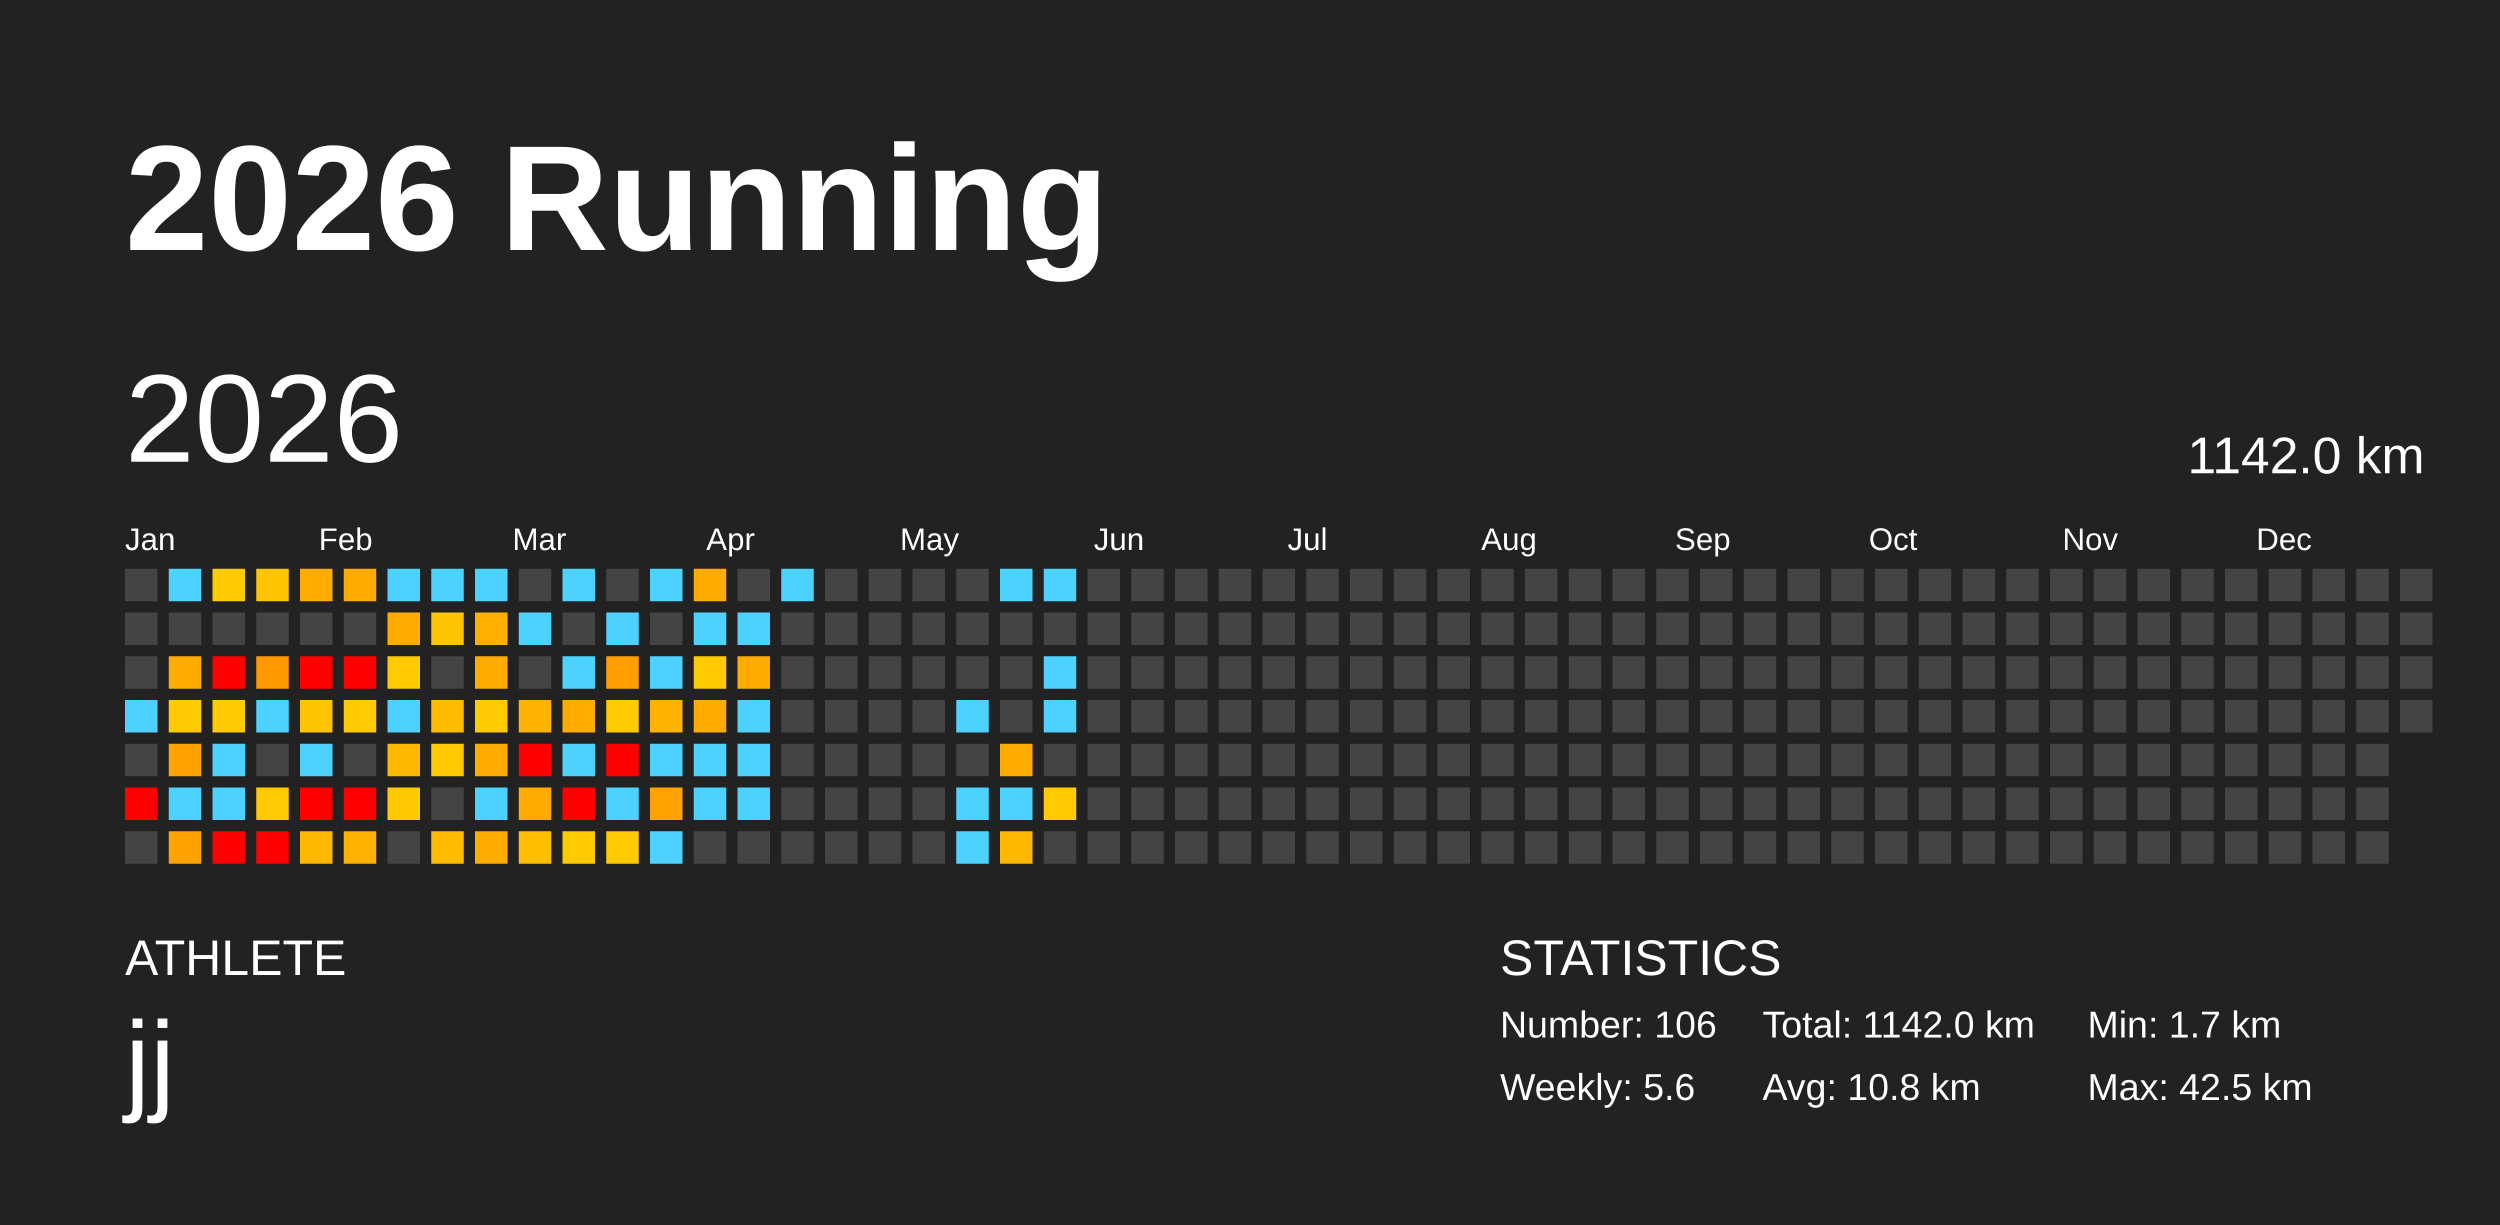
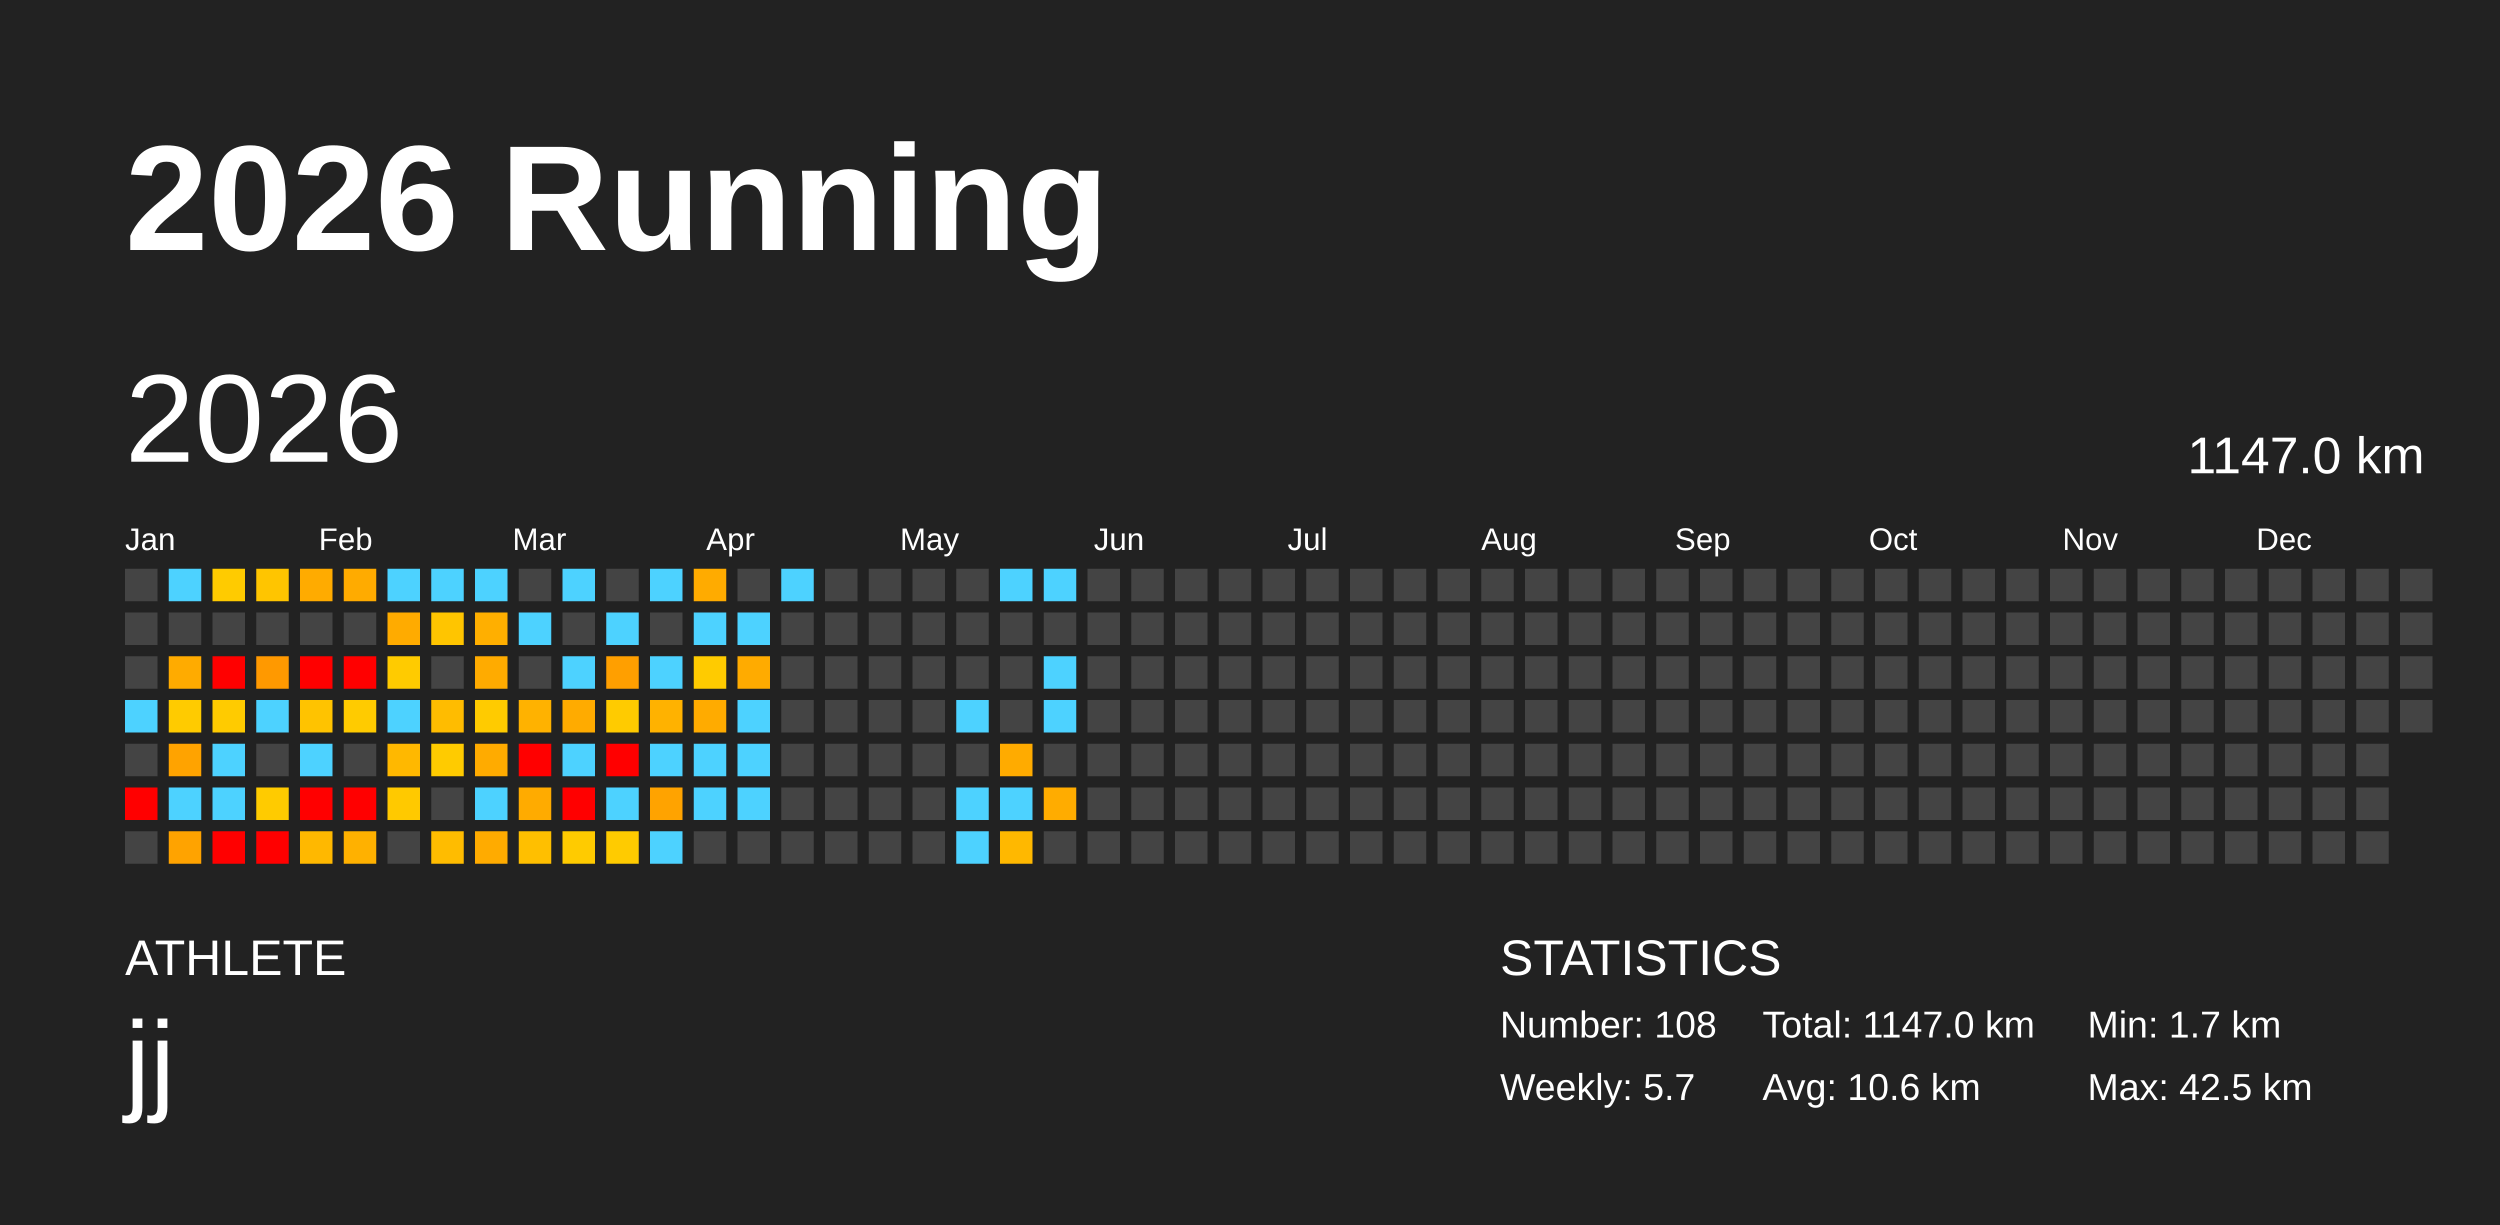
<svg xmlns="http://www.w3.org/2000/svg" baseProfile="full" height="98mm" version="1.1" viewBox="0,0,200,98" width="200mm">
  <defs />
  <rect fill="#222222" height="98" width="200" x="0" y="0" />
  <text fill="#FFFFFF" style="font-size:12px; font-family:Arial; font-weight:bold;" x="10" y="20">2026 Running</text>
  <text fill="#FFFFFF" style="font-size:4px; font-family:Arial" x="10" y="78">ATHLETE</text>
  <text fill="#FFFFFF" style="font-size:9px; font-family:Arial" x="10" y="88">jj</text>
  <text fill="#FFFFFF" style="font-size:4px; font-family:Arial" x="120" y="78">STATISTICS</text>
-   <text fill="#FFFFFF" style="font-size:3px; font-family:Arial" x="120" y="83">Number: 106</text>
-   <text fill="#FFFFFF" style="font-size:3px; font-family:Arial" x="120" y="88">Weekly: 5.6</text>
-   <text fill="#FFFFFF" style="font-size:3px; font-family:Arial" x="141" y="83">Total: 1142.0 km</text>
-   <text fill="#FFFFFF" style="font-size:3px; font-family:Arial" x="141" y="88">Avg: 10.8 km</text>
+   <text fill="#FFFFFF" style="font-size:3px; font-family:Arial" x="120" y="83">Number: 108</text>
+   <text fill="#FFFFFF" style="font-size:3px; font-family:Arial" x="120" y="88">Weekly: 5.7</text>
+   <text fill="#FFFFFF" style="font-size:3px; font-family:Arial" x="141" y="83">Total: 1147.0 km</text>
+   <text fill="#FFFFFF" style="font-size:3px; font-family:Arial" x="141" y="88">Avg: 10.6 km</text>
  <text fill="#FFFFFF" style="font-size:3px; font-family:Arial" x="167" y="83">Min: 1.7 km</text>
  <text fill="#FFFFFF" style="font-size:3px; font-family:Arial" x="167" y="88">Max: 42.5 km</text>
  <text dominant-baseline="hanging" fill="#FFFFFF" style="font-size:10.0px; font-family:Arial;" x="10" y="30">2026</text>
-   <text dominant-baseline="hanging" fill="#FFFFFF" style="font-size:4.125px; font-family:Arial;" x="175" y="35">1142.0 km</text>
+   <text dominant-baseline="hanging" fill="#FFFFFF" style="font-size:4.125px; font-family:Arial;" x="175" y="35">1147.0 km</text>
  <text fill="#FFFFFF" style="font-size:2.5px; font-family:Arial" x="10.0" y="44">Jan</text>
  <text fill="#FFFFFF" style="font-size:2.5px; font-family:Arial" x="25.5" y="44">Feb</text>
  <text fill="#FFFFFF" style="font-size:2.5px; font-family:Arial" x="41.0" y="44">Mar</text>
  <text fill="#FFFFFF" style="font-size:2.5px; font-family:Arial" x="56.5" y="44">Apr</text>
  <text fill="#FFFFFF" style="font-size:2.5px; font-family:Arial" x="72.0" y="44">May</text>
  <text fill="#FFFFFF" style="font-size:2.5px; font-family:Arial" x="87.5" y="44">Jun</text>
  <text fill="#FFFFFF" style="font-size:2.5px; font-family:Arial" x="103.0" y="44">Jul</text>
  <text fill="#FFFFFF" style="font-size:2.5px; font-family:Arial" x="118.5" y="44">Aug</text>
  <text fill="#FFFFFF" style="font-size:2.5px; font-family:Arial" x="134.0" y="44">Sep</text>
  <text fill="#FFFFFF" style="font-size:2.5px; font-family:Arial" x="149.5" y="44">Oct</text>
  <text fill="#FFFFFF" style="font-size:2.5px; font-family:Arial" x="165.0" y="44">Nov</text>
  <text fill="#FFFFFF" style="font-size:2.5px; font-family:Arial" x="180.5" y="44">Dec</text>
  <rect fill="#444444" height="2.6" width="2.6" x="10.0" y="45.5" />
  <rect fill="#444444" height="2.6" width="2.6" x="10.0" y="49.0" />
  <rect fill="#444444" height="2.6" width="2.6" x="10.0" y="52.5" />
  <rect fill="#4dd2ff" height="2.6" width="2.6" x="10.0" y="56.0" />
  <rect fill="#444444" height="2.6" width="2.6" x="10.0" y="59.5" />
  <rect fill="red" height="2.6" width="2.6" x="10.0" y="63.0" />
  <rect fill="#444444" height="2.6" width="2.6" x="10.0" y="66.5" />
  <rect fill="#4dd2ff" height="2.6" width="2.6" x="13.5" y="45.5" />
  <rect fill="#444444" height="2.6" width="2.6" x="13.5" y="49.0" />
  <rect fill="#ffab00" height="2.6" width="2.6" x="13.5" y="52.5" />
  <rect fill="#ffcb00" height="2.6" width="2.6" x="13.5" y="56.0" />
  <rect fill="#ffa300" height="2.6" width="2.6" x="13.5" y="59.5" />
  <rect fill="#4dd2ff" height="2.6" width="2.6" x="13.5" y="63.0" />
  <rect fill="#ffa300" height="2.6" width="2.6" x="13.5" y="66.5" />
  <rect fill="#ffcb00" height="2.6" width="2.6" x="17.0" y="45.5" />
  <rect fill="#444444" height="2.6" width="2.6" x="17.0" y="49.0" />
  <rect fill="red" height="2.6" width="2.6" x="17.0" y="52.5" />
  <rect fill="#ffcb00" height="2.6" width="2.6" x="17.0" y="56.0" />
  <rect fill="#4dd2ff" height="2.6" width="2.6" x="17.0" y="59.5" />
  <rect fill="#4dd2ff" height="2.6" width="2.6" x="17.0" y="63.0" />
  <rect fill="red" height="2.6" width="2.6" x="17.0" y="66.5" />
  <rect fill="#ffc500" height="2.6" width="2.6" x="20.5" y="45.5" />
  <rect fill="#444444" height="2.6" width="2.6" x="20.5" y="49.0" />
  <rect fill="#ff9900" height="2.6" width="2.6" x="20.5" y="52.5" />
  <rect fill="#4dd2ff" height="2.6" width="2.6" x="20.5" y="56.0" />
  <rect fill="#444444" height="2.6" width="2.6" x="20.5" y="59.5" />
  <rect fill="#ffcb00" height="2.6" width="2.6" x="20.5" y="63.0" />
  <rect fill="red" height="2.6" width="2.6" x="20.5" y="66.5" />
  <rect fill="#ffab00" height="2.6" width="2.6" x="24.0" y="45.5" />
  <rect fill="#444444" height="2.6" width="2.6" x="24.0" y="49.0" />
  <rect fill="red" height="2.6" width="2.6" x="24.0" y="52.5" />
  <rect fill="#ffc300" height="2.6" width="2.6" x="24.0" y="56.0" />
  <rect fill="#4dd2ff" height="2.6" width="2.6" x="24.0" y="59.5" />
  <rect fill="red" height="2.6" width="2.6" x="24.0" y="63.0" />
  <rect fill="#ffb800" height="2.6" width="2.6" x="24.0" y="66.5" />
  <rect fill="#ffab00" height="2.6" width="2.6" x="27.5" y="45.5" />
  <rect fill="#444444" height="2.6" width="2.6" x="27.5" y="49.0" />
  <rect fill="red" height="2.6" width="2.6" x="27.5" y="52.5" />
  <rect fill="#ffcb00" height="2.6" width="2.6" x="27.5" y="56.0" />
  <rect fill="#444444" height="2.6" width="2.6" x="27.5" y="59.5" />
  <rect fill="red" height="2.6" width="2.6" x="27.5" y="63.0" />
  <rect fill="#ffb100" height="2.6" width="2.6" x="27.5" y="66.5" />
  <rect fill="#4dd2ff" height="2.6" width="2.6" x="31.0" y="45.5" />
  <rect fill="#ffab00" height="2.6" width="2.6" x="31.0" y="49.0" />
  <rect fill="#ffcb00" height="2.6" width="2.6" x="31.0" y="52.5" />
  <rect fill="#4dd2ff" height="2.6" width="2.6" x="31.0" y="56.0" />
  <rect fill="#ffb800" height="2.6" width="2.6" x="31.0" y="59.5" />
  <rect fill="#ffc900" height="2.6" width="2.6" x="31.0" y="63.0" />
  <rect fill="#444444" height="2.6" width="2.6" x="31.0" y="66.5" />
  <rect fill="#4dd2ff" height="2.6" width="2.6" x="34.5" y="45.5" />
  <rect fill="#ffc500" height="2.6" width="2.6" x="34.5" y="49.0" />
  <rect fill="#444444" height="2.6" width="2.6" x="34.5" y="52.5" />
  <rect fill="#ffbc00" height="2.6" width="2.6" x="34.5" y="56.0" />
  <rect fill="#ffcb00" height="2.6" width="2.6" x="34.5" y="59.5" />
  <rect fill="#444444" height="2.6" width="2.6" x="34.5" y="63.0" />
  <rect fill="#ffbc00" height="2.6" width="2.6" x="34.5" y="66.5" />
  <rect fill="#4dd2ff" height="2.6" width="2.6" x="38.0" y="45.5" />
  <rect fill="#ffaf00" height="2.6" width="2.6" x="38.0" y="49.0" />
  <rect fill="#ffab00" height="2.6" width="2.6" x="38.0" y="52.5" />
  <rect fill="#ffcb00" height="2.6" width="2.6" x="38.0" y="56.0" />
  <rect fill="#ffab00" height="2.6" width="2.6" x="38.0" y="59.5" />
  <rect fill="#4dd2ff" height="2.6" width="2.6" x="38.0" y="63.0" />
  <rect fill="#ffab00" height="2.6" width="2.6" x="38.0" y="66.5" />
  <rect fill="#444444" height="2.6" width="2.6" x="41.5" y="45.5" />
  <rect fill="#4dd2ff" height="2.6" width="2.6" x="41.5" y="49.0" />
  <rect fill="#444444" height="2.6" width="2.6" x="41.5" y="52.5" />
  <rect fill="#ffb200" height="2.6" width="2.6" x="41.5" y="56.0" />
  <rect fill="red" height="2.6" width="2.6" x="41.5" y="59.5" />
  <rect fill="#ffab00" height="2.6" width="2.6" x="41.5" y="63.0" />
  <rect fill="#ffbf00" height="2.6" width="2.6" x="41.5" y="66.5" />
  <rect fill="#4dd2ff" height="2.6" width="2.6" x="45.0" y="45.5" />
  <rect fill="#444444" height="2.6" width="2.6" x="45.0" y="49.0" />
  <rect fill="#4dd2ff" height="2.6" width="2.6" x="45.0" y="52.5" />
  <rect fill="#ffab00" height="2.6" width="2.6" x="45.0" y="56.0" />
  <rect fill="#4dd2ff" height="2.6" width="2.6" x="45.0" y="59.5" />
  <rect fill="red" height="2.6" width="2.6" x="45.0" y="63.0" />
  <rect fill="#ffcb00" height="2.6" width="2.6" x="45.0" y="66.5" />
  <rect fill="#444444" height="2.6" width="2.6" x="48.5" y="45.5" />
  <rect fill="#4dd2ff" height="2.6" width="2.6" x="48.5" y="49.0" />
  <rect fill="#ff9f00" height="2.6" width="2.6" x="48.5" y="52.5" />
  <rect fill="#ffcb00" height="2.6" width="2.6" x="48.5" y="56.0" />
  <rect fill="red" height="2.6" width="2.6" x="48.5" y="59.5" />
  <rect fill="#4dd2ff" height="2.6" width="2.6" x="48.5" y="63.0" />
  <rect fill="#ffcb00" height="2.6" width="2.6" x="48.5" y="66.5" />
  <rect fill="#4dd2ff" height="2.6" width="2.6" x="52.0" y="45.5" />
  <rect fill="#444444" height="2.6" width="2.6" x="52.0" y="49.0" />
  <rect fill="#4dd2ff" height="2.6" width="2.6" x="52.0" y="52.5" />
  <rect fill="#ffb200" height="2.6" width="2.6" x="52.0" y="56.0" />
  <rect fill="#4dd2ff" height="2.6" width="2.6" x="52.0" y="59.5" />
  <rect fill="#ffa300" height="2.6" width="2.6" x="52.0" y="63.0" />
  <rect fill="#4dd2ff" height="2.6" width="2.6" x="52.0" y="66.5" />
  <rect fill="#ffab00" height="2.6" width="2.6" x="55.5" y="45.5" />
  <rect fill="#4dd2ff" height="2.6" width="2.6" x="55.5" y="49.0" />
  <rect fill="#ffcb00" height="2.6" width="2.6" x="55.5" y="52.5" />
  <rect fill="#ffab00" height="2.6" width="2.6" x="55.5" y="56.0" />
  <rect fill="#4dd2ff" height="2.6" width="2.6" x="55.5" y="59.5" />
  <rect fill="#4dd2ff" height="2.6" width="2.6" x="55.5" y="63.0" />
  <rect fill="#444444" height="2.6" width="2.6" x="55.5" y="66.5" />
  <rect fill="#444444" height="2.6" width="2.6" x="59.0" y="45.5" />
  <rect fill="#4dd2ff" height="2.6" width="2.6" x="59.0" y="49.0" />
  <rect fill="#ffab00" height="2.6" width="2.6" x="59.0" y="52.5" />
  <rect fill="#4dd2ff" height="2.6" width="2.6" x="59.0" y="56.0" />
  <rect fill="#4dd2ff" height="2.6" width="2.6" x="59.0" y="59.5" />
  <rect fill="#4dd2ff" height="2.6" width="2.6" x="59.0" y="63.0" />
  <rect fill="#444444" height="2.6" width="2.6" x="59.0" y="66.5" />
  <rect fill="#4dd2ff" height="2.6" width="2.6" x="62.5" y="45.5" />
  <rect fill="#444444" height="2.6" width="2.6" x="62.5" y="49.0" />
  <rect fill="#444444" height="2.6" width="2.6" x="62.5" y="52.5" />
  <rect fill="#444444" height="2.6" width="2.6" x="62.5" y="56.0" />
  <rect fill="#444444" height="2.6" width="2.6" x="62.5" y="59.5" />
  <rect fill="#444444" height="2.6" width="2.6" x="62.5" y="63.0" />
  <rect fill="#444444" height="2.6" width="2.6" x="62.5" y="66.5" />
  <rect fill="#444444" height="2.6" width="2.6" x="66.0" y="45.5" />
  <rect fill="#444444" height="2.6" width="2.6" x="66.0" y="49.0" />
  <rect fill="#444444" height="2.6" width="2.6" x="66.0" y="52.5" />
  <rect fill="#444444" height="2.6" width="2.6" x="66.0" y="56.0" />
  <rect fill="#444444" height="2.6" width="2.6" x="66.0" y="59.5" />
  <rect fill="#444444" height="2.6" width="2.6" x="66.0" y="63.0" />
  <rect fill="#444444" height="2.6" width="2.6" x="66.0" y="66.5" />
  <rect fill="#444444" height="2.6" width="2.6" x="69.5" y="45.5" />
  <rect fill="#444444" height="2.6" width="2.6" x="69.5" y="49.0" />
  <rect fill="#444444" height="2.6" width="2.6" x="69.5" y="52.5" />
  <rect fill="#444444" height="2.6" width="2.6" x="69.5" y="56.0" />
  <rect fill="#444444" height="2.6" width="2.6" x="69.5" y="59.5" />
  <rect fill="#444444" height="2.6" width="2.6" x="69.5" y="63.0" />
  <rect fill="#444444" height="2.6" width="2.6" x="69.5" y="66.5" />
  <rect fill="#444444" height="2.6" width="2.6" x="73.0" y="45.5" />
  <rect fill="#444444" height="2.6" width="2.6" x="73.0" y="49.0" />
  <rect fill="#444444" height="2.6" width="2.6" x="73.0" y="52.5" />
  <rect fill="#444444" height="2.6" width="2.6" x="73.0" y="56.0" />
  <rect fill="#444444" height="2.6" width="2.6" x="73.0" y="59.5" />
  <rect fill="#444444" height="2.6" width="2.6" x="73.0" y="63.0" />
  <rect fill="#444444" height="2.6" width="2.6" x="73.0" y="66.5" />
  <rect fill="#444444" height="2.6" width="2.6" x="76.5" y="45.5" />
  <rect fill="#444444" height="2.6" width="2.6" x="76.5" y="49.0" />
  <rect fill="#444444" height="2.6" width="2.6" x="76.5" y="52.5" />
  <rect fill="#4dd2ff" height="2.6" width="2.6" x="76.5" y="56.0" />
  <rect fill="#444444" height="2.6" width="2.6" x="76.5" y="59.5" />
  <rect fill="#4dd2ff" height="2.6" width="2.6" x="76.5" y="63.0" />
  <rect fill="#4dd2ff" height="2.6" width="2.6" x="76.5" y="66.5" />
  <rect fill="#4dd2ff" height="2.6" width="2.6" x="80.0" y="45.5" />
  <rect fill="#444444" height="2.6" width="2.6" x="80.0" y="49.0" />
  <rect fill="#444444" height="2.6" width="2.6" x="80.0" y="52.5" />
  <rect fill="#444444" height="2.6" width="2.6" x="80.0" y="56.0" />
  <rect fill="#ffab00" height="2.6" width="2.6" x="80.0" y="59.5" />
  <rect fill="#4dd2ff" height="2.6" width="2.6" x="80.0" y="63.0" />
  <rect fill="#ffb800" height="2.6" width="2.6" x="80.0" y="66.5" />
  <rect fill="#4dd2ff" height="2.6" width="2.6" x="83.5" y="45.5" />
  <rect fill="#444444" height="2.6" width="2.6" x="83.5" y="49.0" />
  <rect fill="#4dd2ff" height="2.6" width="2.6" x="83.5" y="52.5" />
  <rect fill="#4dd2ff" height="2.6" width="2.6" x="83.5" y="56.0" />
  <rect fill="#444444" height="2.6" width="2.6" x="83.5" y="59.5" />
-   <rect fill="#ffcb00" height="2.6" width="2.6" x="83.5" y="63.0" />
+   <rect fill="#ffac00" height="2.6" width="2.6" x="83.5" y="63.0" />
  <rect fill="#444444" height="2.6" width="2.6" x="83.5" y="66.5" />
  <rect fill="#444444" height="2.6" width="2.6" x="87.0" y="45.5" />
  <rect fill="#444444" height="2.6" width="2.6" x="87.0" y="49.0" />
  <rect fill="#444444" height="2.6" width="2.6" x="87.0" y="52.5" />
  <rect fill="#444444" height="2.6" width="2.6" x="87.0" y="56.0" />
  <rect fill="#444444" height="2.6" width="2.6" x="87.0" y="59.5" />
  <rect fill="#444444" height="2.6" width="2.6" x="87.0" y="63.0" />
  <rect fill="#444444" height="2.6" width="2.6" x="87.0" y="66.5" />
  <rect fill="#444444" height="2.6" width="2.6" x="90.5" y="45.5" />
  <rect fill="#444444" height="2.6" width="2.6" x="90.5" y="49.0" />
  <rect fill="#444444" height="2.6" width="2.6" x="90.5" y="52.5" />
  <rect fill="#444444" height="2.6" width="2.6" x="90.5" y="56.0" />
  <rect fill="#444444" height="2.6" width="2.6" x="90.5" y="59.5" />
  <rect fill="#444444" height="2.6" width="2.6" x="90.5" y="63.0" />
  <rect fill="#444444" height="2.6" width="2.6" x="90.5" y="66.5" />
  <rect fill="#444444" height="2.6" width="2.6" x="94.0" y="45.5" />
  <rect fill="#444444" height="2.6" width="2.6" x="94.0" y="49.0" />
  <rect fill="#444444" height="2.6" width="2.6" x="94.0" y="52.5" />
  <rect fill="#444444" height="2.6" width="2.6" x="94.0" y="56.0" />
  <rect fill="#444444" height="2.6" width="2.6" x="94.0" y="59.5" />
  <rect fill="#444444" height="2.6" width="2.6" x="94.0" y="63.0" />
  <rect fill="#444444" height="2.6" width="2.6" x="94.0" y="66.5" />
  <rect fill="#444444" height="2.6" width="2.6" x="97.5" y="45.5" />
  <rect fill="#444444" height="2.6" width="2.6" x="97.5" y="49.0" />
  <rect fill="#444444" height="2.6" width="2.6" x="97.5" y="52.5" />
  <rect fill="#444444" height="2.6" width="2.6" x="97.5" y="56.0" />
  <rect fill="#444444" height="2.6" width="2.6" x="97.5" y="59.5" />
  <rect fill="#444444" height="2.6" width="2.6" x="97.5" y="63.0" />
  <rect fill="#444444" height="2.6" width="2.6" x="97.5" y="66.5" />
  <rect fill="#444444" height="2.6" width="2.6" x="101.0" y="45.5" />
  <rect fill="#444444" height="2.6" width="2.6" x="101.0" y="49.0" />
  <rect fill="#444444" height="2.6" width="2.6" x="101.0" y="52.5" />
  <rect fill="#444444" height="2.6" width="2.6" x="101.0" y="56.0" />
  <rect fill="#444444" height="2.6" width="2.6" x="101.0" y="59.5" />
  <rect fill="#444444" height="2.6" width="2.6" x="101.0" y="63.0" />
  <rect fill="#444444" height="2.6" width="2.6" x="101.0" y="66.5" />
  <rect fill="#444444" height="2.6" width="2.6" x="104.5" y="45.5" />
  <rect fill="#444444" height="2.6" width="2.6" x="104.5" y="49.0" />
  <rect fill="#444444" height="2.6" width="2.6" x="104.5" y="52.5" />
  <rect fill="#444444" height="2.6" width="2.6" x="104.5" y="56.0" />
  <rect fill="#444444" height="2.6" width="2.6" x="104.5" y="59.5" />
  <rect fill="#444444" height="2.6" width="2.6" x="104.5" y="63.0" />
  <rect fill="#444444" height="2.6" width="2.6" x="104.5" y="66.5" />
  <rect fill="#444444" height="2.6" width="2.6" x="108.0" y="45.5" />
  <rect fill="#444444" height="2.6" width="2.6" x="108.0" y="49.0" />
  <rect fill="#444444" height="2.6" width="2.6" x="108.0" y="52.5" />
  <rect fill="#444444" height="2.6" width="2.6" x="108.0" y="56.0" />
  <rect fill="#444444" height="2.6" width="2.6" x="108.0" y="59.5" />
  <rect fill="#444444" height="2.6" width="2.6" x="108.0" y="63.0" />
  <rect fill="#444444" height="2.6" width="2.6" x="108.0" y="66.5" />
  <rect fill="#444444" height="2.6" width="2.6" x="111.5" y="45.5" />
  <rect fill="#444444" height="2.6" width="2.6" x="111.5" y="49.0" />
  <rect fill="#444444" height="2.6" width="2.6" x="111.5" y="52.5" />
  <rect fill="#444444" height="2.6" width="2.6" x="111.5" y="56.0" />
  <rect fill="#444444" height="2.6" width="2.6" x="111.5" y="59.5" />
  <rect fill="#444444" height="2.6" width="2.6" x="111.5" y="63.0" />
  <rect fill="#444444" height="2.6" width="2.6" x="111.5" y="66.5" />
  <rect fill="#444444" height="2.6" width="2.6" x="115.0" y="45.5" />
  <rect fill="#444444" height="2.6" width="2.6" x="115.0" y="49.0" />
  <rect fill="#444444" height="2.6" width="2.6" x="115.0" y="52.5" />
  <rect fill="#444444" height="2.6" width="2.6" x="115.0" y="56.0" />
  <rect fill="#444444" height="2.6" width="2.6" x="115.0" y="59.5" />
  <rect fill="#444444" height="2.6" width="2.6" x="115.0" y="63.0" />
  <rect fill="#444444" height="2.6" width="2.6" x="115.0" y="66.5" />
  <rect fill="#444444" height="2.6" width="2.6" x="118.5" y="45.5" />
  <rect fill="#444444" height="2.6" width="2.6" x="118.5" y="49.0" />
  <rect fill="#444444" height="2.6" width="2.6" x="118.5" y="52.5" />
  <rect fill="#444444" height="2.6" width="2.6" x="118.5" y="56.0" />
  <rect fill="#444444" height="2.6" width="2.6" x="118.5" y="59.5" />
  <rect fill="#444444" height="2.6" width="2.6" x="118.5" y="63.0" />
  <rect fill="#444444" height="2.6" width="2.6" x="118.5" y="66.5" />
  <rect fill="#444444" height="2.6" width="2.6" x="122.0" y="45.5" />
  <rect fill="#444444" height="2.6" width="2.6" x="122.0" y="49.0" />
  <rect fill="#444444" height="2.6" width="2.6" x="122.0" y="52.5" />
  <rect fill="#444444" height="2.6" width="2.6" x="122.0" y="56.0" />
  <rect fill="#444444" height="2.6" width="2.6" x="122.0" y="59.5" />
  <rect fill="#444444" height="2.6" width="2.6" x="122.0" y="63.0" />
  <rect fill="#444444" height="2.6" width="2.6" x="122.0" y="66.5" />
  <rect fill="#444444" height="2.6" width="2.6" x="125.5" y="45.5" />
  <rect fill="#444444" height="2.6" width="2.6" x="125.5" y="49.0" />
  <rect fill="#444444" height="2.6" width="2.6" x="125.5" y="52.5" />
  <rect fill="#444444" height="2.6" width="2.6" x="125.5" y="56.0" />
  <rect fill="#444444" height="2.6" width="2.6" x="125.5" y="59.5" />
  <rect fill="#444444" height="2.6" width="2.6" x="125.5" y="63.0" />
  <rect fill="#444444" height="2.6" width="2.6" x="125.5" y="66.5" />
  <rect fill="#444444" height="2.6" width="2.6" x="129.0" y="45.5" />
  <rect fill="#444444" height="2.6" width="2.6" x="129.0" y="49.0" />
  <rect fill="#444444" height="2.6" width="2.6" x="129.0" y="52.5" />
  <rect fill="#444444" height="2.6" width="2.6" x="129.0" y="56.0" />
  <rect fill="#444444" height="2.6" width="2.6" x="129.0" y="59.5" />
  <rect fill="#444444" height="2.6" width="2.6" x="129.0" y="63.0" />
  <rect fill="#444444" height="2.6" width="2.6" x="129.0" y="66.5" />
  <rect fill="#444444" height="2.6" width="2.6" x="132.5" y="45.5" />
  <rect fill="#444444" height="2.6" width="2.6" x="132.5" y="49.0" />
  <rect fill="#444444" height="2.6" width="2.6" x="132.5" y="52.5" />
  <rect fill="#444444" height="2.6" width="2.6" x="132.5" y="56.0" />
  <rect fill="#444444" height="2.6" width="2.6" x="132.5" y="59.5" />
  <rect fill="#444444" height="2.6" width="2.6" x="132.5" y="63.0" />
  <rect fill="#444444" height="2.6" width="2.6" x="132.5" y="66.5" />
  <rect fill="#444444" height="2.6" width="2.6" x="136.0" y="45.5" />
  <rect fill="#444444" height="2.6" width="2.6" x="136.0" y="49.0" />
  <rect fill="#444444" height="2.6" width="2.6" x="136.0" y="52.5" />
  <rect fill="#444444" height="2.6" width="2.6" x="136.0" y="56.0" />
  <rect fill="#444444" height="2.6" width="2.6" x="136.0" y="59.5" />
  <rect fill="#444444" height="2.6" width="2.6" x="136.0" y="63.0" />
  <rect fill="#444444" height="2.6" width="2.6" x="136.0" y="66.5" />
  <rect fill="#444444" height="2.6" width="2.6" x="139.5" y="45.5" />
  <rect fill="#444444" height="2.6" width="2.6" x="139.5" y="49.0" />
  <rect fill="#444444" height="2.6" width="2.6" x="139.5" y="52.5" />
  <rect fill="#444444" height="2.6" width="2.6" x="139.5" y="56.0" />
  <rect fill="#444444" height="2.6" width="2.6" x="139.5" y="59.5" />
  <rect fill="#444444" height="2.6" width="2.6" x="139.5" y="63.0" />
  <rect fill="#444444" height="2.6" width="2.6" x="139.5" y="66.5" />
  <rect fill="#444444" height="2.6" width="2.6" x="143.0" y="45.5" />
  <rect fill="#444444" height="2.6" width="2.6" x="143.0" y="49.0" />
  <rect fill="#444444" height="2.6" width="2.6" x="143.0" y="52.5" />
  <rect fill="#444444" height="2.6" width="2.6" x="143.0" y="56.0" />
  <rect fill="#444444" height="2.6" width="2.6" x="143.0" y="59.5" />
  <rect fill="#444444" height="2.6" width="2.6" x="143.0" y="63.0" />
  <rect fill="#444444" height="2.6" width="2.6" x="143.0" y="66.5" />
  <rect fill="#444444" height="2.6" width="2.6" x="146.5" y="45.5" />
  <rect fill="#444444" height="2.6" width="2.6" x="146.5" y="49.0" />
  <rect fill="#444444" height="2.6" width="2.6" x="146.5" y="52.5" />
  <rect fill="#444444" height="2.6" width="2.6" x="146.5" y="56.0" />
  <rect fill="#444444" height="2.6" width="2.6" x="146.5" y="59.5" />
  <rect fill="#444444" height="2.6" width="2.6" x="146.5" y="63.0" />
  <rect fill="#444444" height="2.6" width="2.6" x="146.5" y="66.5" />
  <rect fill="#444444" height="2.6" width="2.6" x="150.0" y="45.5" />
  <rect fill="#444444" height="2.6" width="2.6" x="150.0" y="49.0" />
  <rect fill="#444444" height="2.6" width="2.6" x="150.0" y="52.5" />
  <rect fill="#444444" height="2.6" width="2.6" x="150.0" y="56.0" />
  <rect fill="#444444" height="2.6" width="2.6" x="150.0" y="59.5" />
  <rect fill="#444444" height="2.6" width="2.6" x="150.0" y="63.0" />
  <rect fill="#444444" height="2.6" width="2.6" x="150.0" y="66.5" />
  <rect fill="#444444" height="2.6" width="2.6" x="153.5" y="45.5" />
  <rect fill="#444444" height="2.6" width="2.6" x="153.5" y="49.0" />
  <rect fill="#444444" height="2.6" width="2.6" x="153.5" y="52.5" />
  <rect fill="#444444" height="2.6" width="2.6" x="153.5" y="56.0" />
  <rect fill="#444444" height="2.6" width="2.6" x="153.5" y="59.5" />
  <rect fill="#444444" height="2.6" width="2.6" x="153.5" y="63.0" />
  <rect fill="#444444" height="2.6" width="2.6" x="153.5" y="66.5" />
  <rect fill="#444444" height="2.6" width="2.6" x="157.0" y="45.5" />
  <rect fill="#444444" height="2.6" width="2.6" x="157.0" y="49.0" />
  <rect fill="#444444" height="2.6" width="2.6" x="157.0" y="52.5" />
  <rect fill="#444444" height="2.6" width="2.6" x="157.0" y="56.0" />
  <rect fill="#444444" height="2.6" width="2.6" x="157.0" y="59.5" />
  <rect fill="#444444" height="2.6" width="2.6" x="157.0" y="63.0" />
  <rect fill="#444444" height="2.6" width="2.6" x="157.0" y="66.5" />
  <rect fill="#444444" height="2.6" width="2.6" x="160.5" y="45.5" />
  <rect fill="#444444" height="2.6" width="2.6" x="160.5" y="49.0" />
  <rect fill="#444444" height="2.6" width="2.6" x="160.5" y="52.5" />
  <rect fill="#444444" height="2.6" width="2.6" x="160.5" y="56.0" />
  <rect fill="#444444" height="2.6" width="2.6" x="160.5" y="59.5" />
  <rect fill="#444444" height="2.6" width="2.6" x="160.5" y="63.0" />
  <rect fill="#444444" height="2.6" width="2.6" x="160.5" y="66.5" />
  <rect fill="#444444" height="2.6" width="2.6" x="164.0" y="45.5" />
  <rect fill="#444444" height="2.6" width="2.6" x="164.0" y="49.0" />
  <rect fill="#444444" height="2.6" width="2.6" x="164.0" y="52.5" />
  <rect fill="#444444" height="2.6" width="2.6" x="164.0" y="56.0" />
  <rect fill="#444444" height="2.6" width="2.6" x="164.0" y="59.5" />
  <rect fill="#444444" height="2.6" width="2.6" x="164.0" y="63.0" />
  <rect fill="#444444" height="2.6" width="2.6" x="164.0" y="66.5" />
  <rect fill="#444444" height="2.6" width="2.6" x="167.5" y="45.5" />
  <rect fill="#444444" height="2.6" width="2.6" x="167.5" y="49.0" />
  <rect fill="#444444" height="2.6" width="2.6" x="167.5" y="52.5" />
  <rect fill="#444444" height="2.6" width="2.6" x="167.5" y="56.0" />
  <rect fill="#444444" height="2.6" width="2.6" x="167.5" y="59.5" />
  <rect fill="#444444" height="2.6" width="2.6" x="167.5" y="63.0" />
  <rect fill="#444444" height="2.6" width="2.6" x="167.5" y="66.5" />
  <rect fill="#444444" height="2.6" width="2.6" x="171.0" y="45.5" />
  <rect fill="#444444" height="2.6" width="2.6" x="171.0" y="49.0" />
  <rect fill="#444444" height="2.6" width="2.6" x="171.0" y="52.5" />
  <rect fill="#444444" height="2.6" width="2.6" x="171.0" y="56.0" />
  <rect fill="#444444" height="2.6" width="2.6" x="171.0" y="59.5" />
  <rect fill="#444444" height="2.6" width="2.6" x="171.0" y="63.0" />
  <rect fill="#444444" height="2.6" width="2.6" x="171.0" y="66.5" />
  <rect fill="#444444" height="2.6" width="2.6" x="174.5" y="45.5" />
  <rect fill="#444444" height="2.6" width="2.6" x="174.5" y="49.0" />
  <rect fill="#444444" height="2.6" width="2.6" x="174.5" y="52.5" />
  <rect fill="#444444" height="2.6" width="2.6" x="174.5" y="56.0" />
  <rect fill="#444444" height="2.6" width="2.6" x="174.5" y="59.5" />
  <rect fill="#444444" height="2.6" width="2.6" x="174.5" y="63.0" />
  <rect fill="#444444" height="2.6" width="2.6" x="174.5" y="66.5" />
  <rect fill="#444444" height="2.6" width="2.6" x="178.0" y="45.5" />
  <rect fill="#444444" height="2.6" width="2.6" x="178.0" y="49.0" />
  <rect fill="#444444" height="2.6" width="2.6" x="178.0" y="52.5" />
  <rect fill="#444444" height="2.6" width="2.6" x="178.0" y="56.0" />
  <rect fill="#444444" height="2.6" width="2.6" x="178.0" y="59.5" />
  <rect fill="#444444" height="2.6" width="2.6" x="178.0" y="63.0" />
  <rect fill="#444444" height="2.6" width="2.6" x="178.0" y="66.5" />
  <rect fill="#444444" height="2.6" width="2.6" x="181.5" y="45.5" />
  <rect fill="#444444" height="2.6" width="2.6" x="181.5" y="49.0" />
  <rect fill="#444444" height="2.6" width="2.6" x="181.5" y="52.5" />
  <rect fill="#444444" height="2.6" width="2.6" x="181.5" y="56.0" />
  <rect fill="#444444" height="2.6" width="2.6" x="181.5" y="59.5" />
  <rect fill="#444444" height="2.6" width="2.6" x="181.5" y="63.0" />
  <rect fill="#444444" height="2.6" width="2.6" x="181.5" y="66.5" />
  <rect fill="#444444" height="2.6" width="2.6" x="185.0" y="45.5" />
  <rect fill="#444444" height="2.6" width="2.6" x="185.0" y="49.0" />
  <rect fill="#444444" height="2.6" width="2.6" x="185.0" y="52.5" />
  <rect fill="#444444" height="2.6" width="2.6" x="185.0" y="56.0" />
  <rect fill="#444444" height="2.6" width="2.6" x="185.0" y="59.5" />
  <rect fill="#444444" height="2.6" width="2.6" x="185.0" y="63.0" />
  <rect fill="#444444" height="2.6" width="2.6" x="185.0" y="66.5" />
  <rect fill="#444444" height="2.6" width="2.6" x="188.5" y="45.5" />
  <rect fill="#444444" height="2.6" width="2.6" x="188.5" y="49.0" />
  <rect fill="#444444" height="2.6" width="2.6" x="188.5" y="52.5" />
  <rect fill="#444444" height="2.6" width="2.6" x="188.5" y="56.0" />
  <rect fill="#444444" height="2.6" width="2.6" x="188.5" y="59.5" />
  <rect fill="#444444" height="2.6" width="2.6" x="188.5" y="63.0" />
  <rect fill="#444444" height="2.6" width="2.6" x="188.5" y="66.5" />
  <rect fill="#444444" height="2.6" width="2.6" x="192.0" y="45.5" />
  <rect fill="#444444" height="2.6" width="2.6" x="192.0" y="49.0" />
  <rect fill="#444444" height="2.6" width="2.6" x="192.0" y="52.5" />
  <rect fill="#444444" height="2.6" width="2.6" x="192.0" y="56.0" />
</svg>
